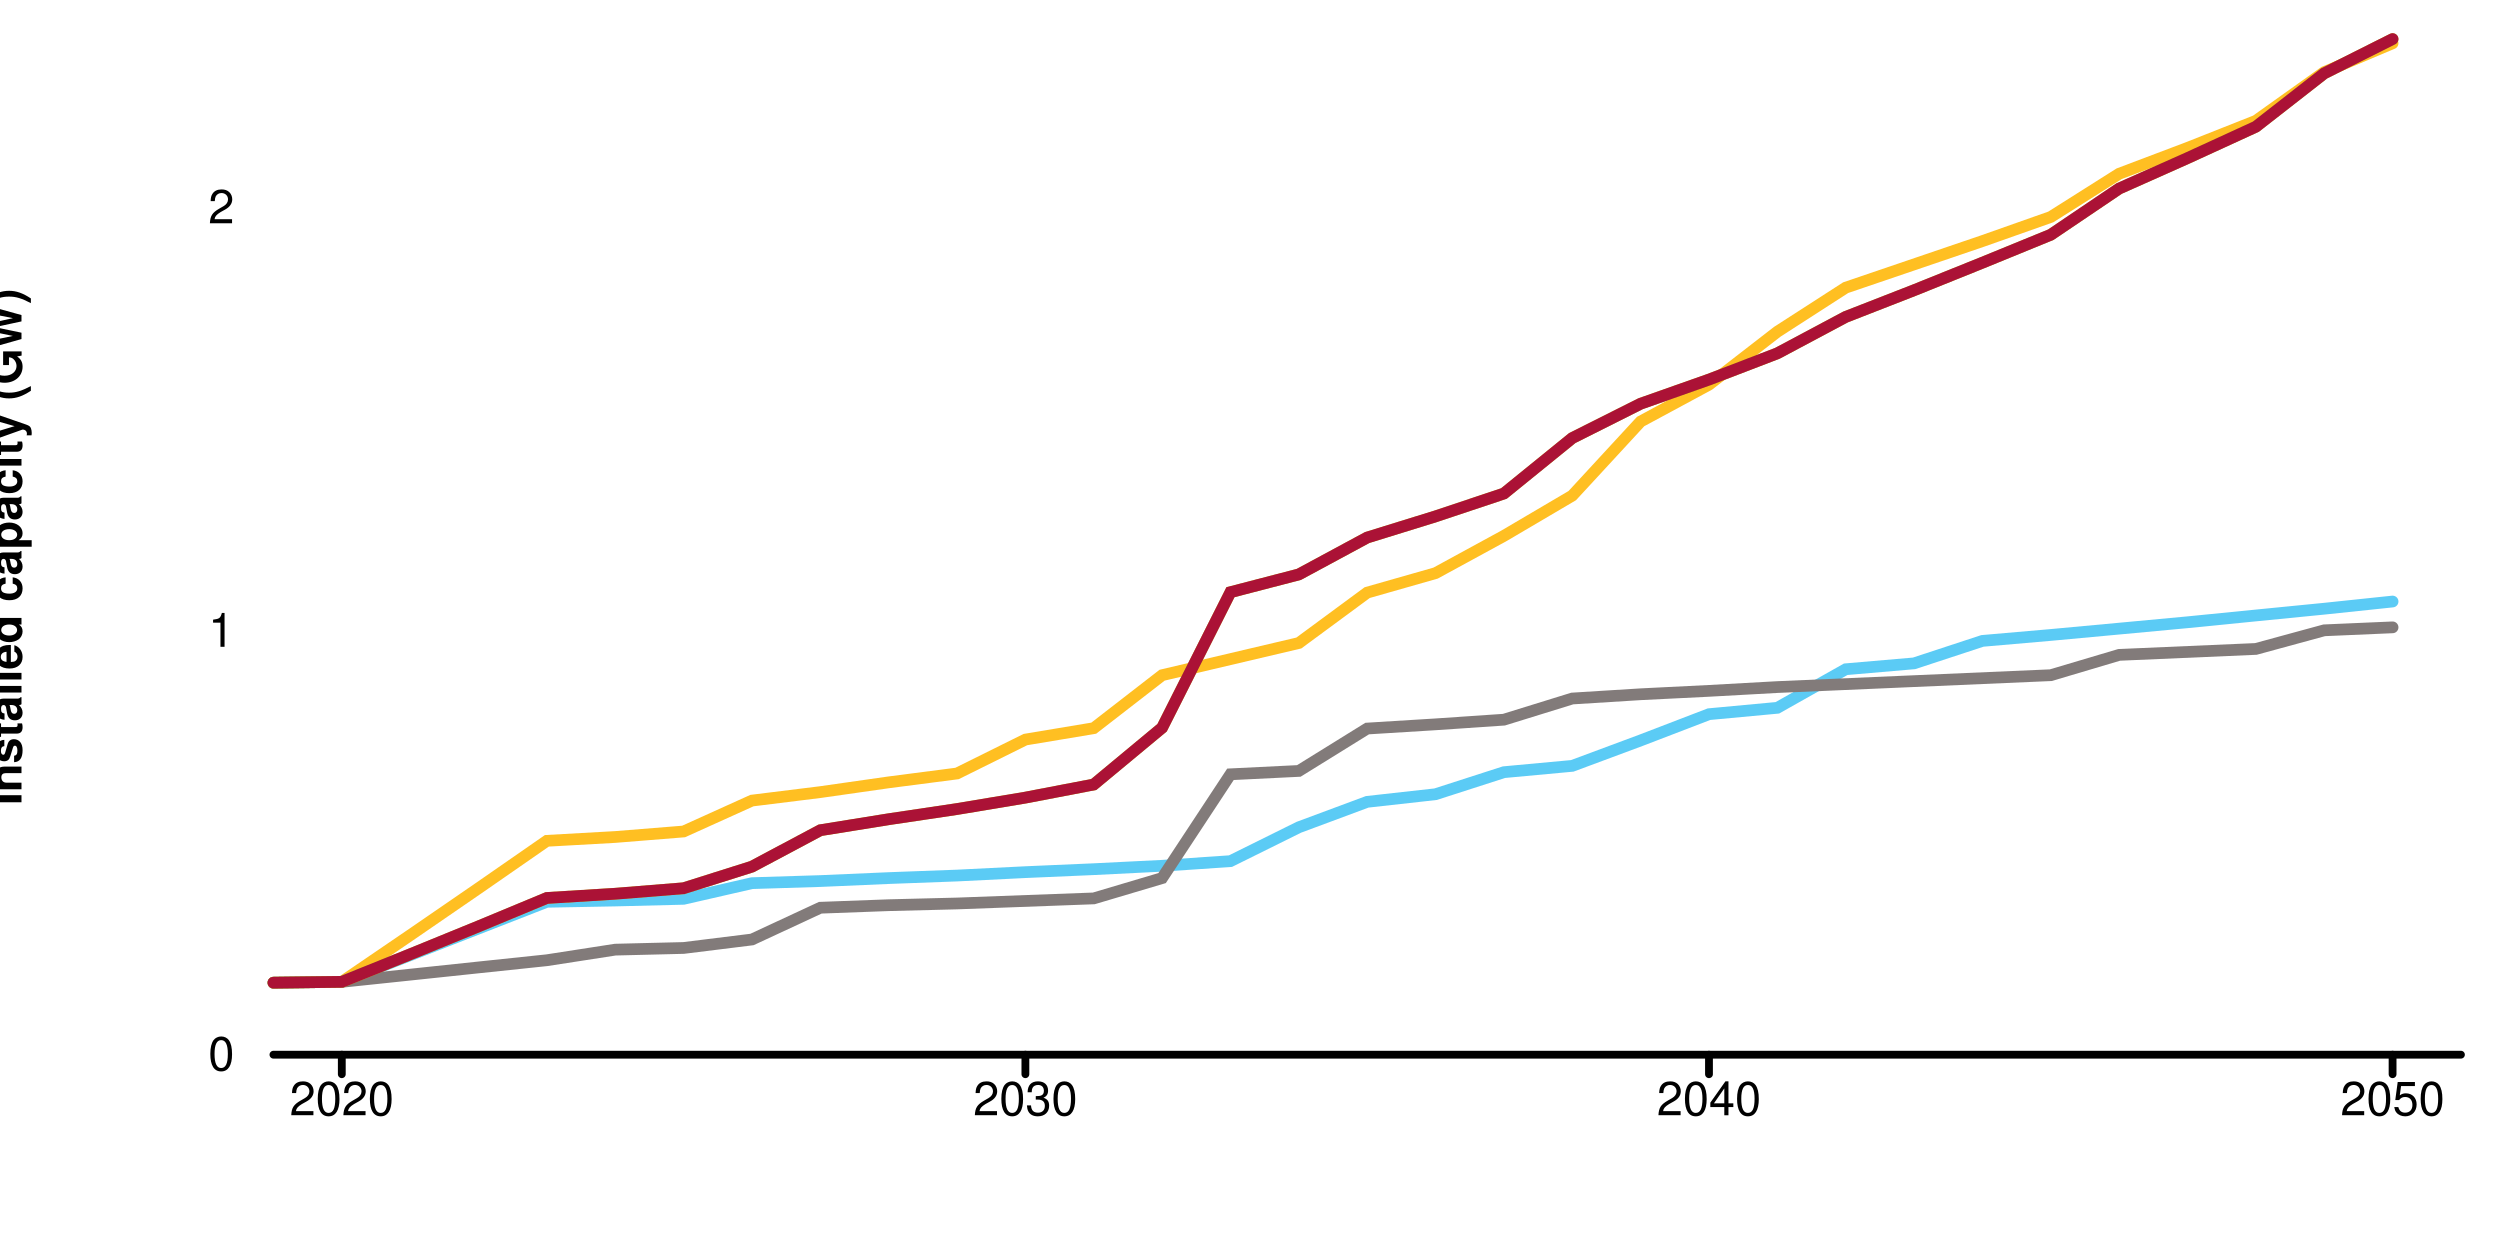
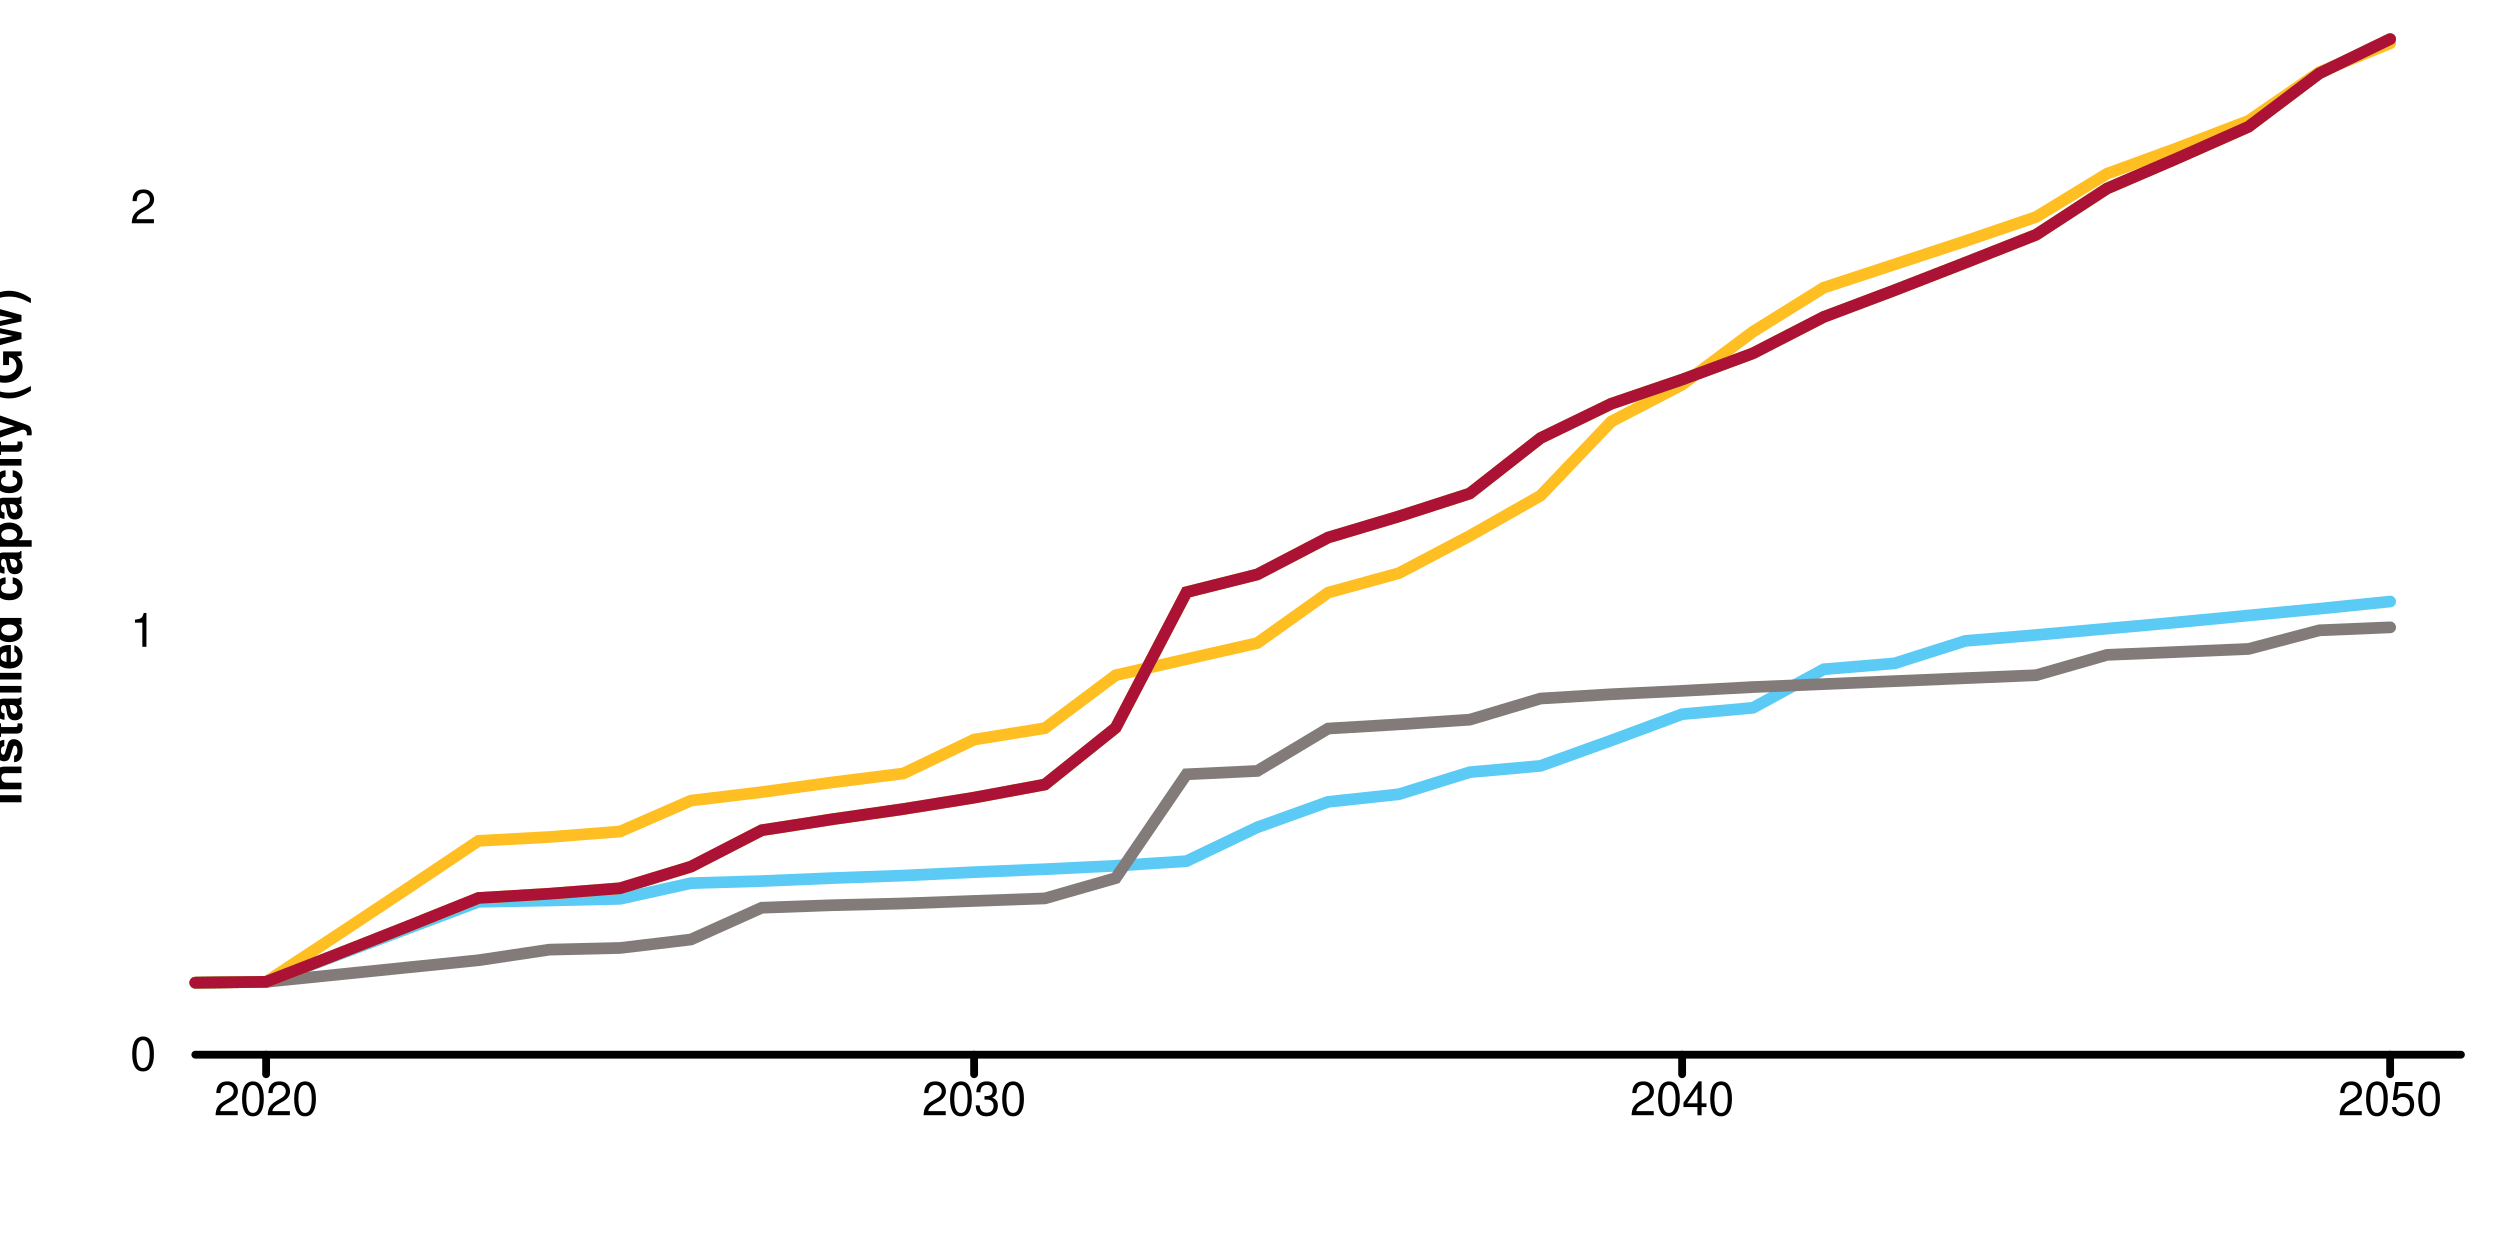
<svg xmlns="http://www.w3.org/2000/svg" width="640" height="320" viewBox="0 0 640 320" style="overflow:display" preserveAspectRatio="xMinYMin meet" overflow="visible">
  <defs>
    <style>
	.data-series path.line { fill-opacity: 0; }
	.data-series path.line.dotted { stroke-dasharray: 12 20 }
	.data-series circle { display: none; }
	.data-series:hover path.line, .data-series.on path.line { stroke-width: 5; }
	.data-series:hover circle, .data-series.on circle { display: inline; }
	.data-series circle:hover, .data-series circle.on { r: 6px!important; fill: black; }
	.grid { font-family: "Helvetica Neue",Helvetica,Arial,"Lucida Grande",sans-serif; }
	.grid line { stroke: rgb(0,0,0); stroke-width: 2; stroke-linecap: round; }
	.grid.grid-x text { text-anchor: middle; dominant-baseline: hanging; transform: translateY(10px); }
	.grid.grid-y text { text-anchor: end; dominant-baseline: middle; transform: translateX(-10px); }
	</style>
  </defs>
  <g class="grid grid-y">
-     <line x1="70" y1="270" x2="630" y2="270" data-left="70" />
-     <text x="70" y="270" text-anchor="end">0</text>
-     <text x="70" y="161.576" text-anchor="end">1</text>
-     <text x="70" y="53.153" text-anchor="end">2</text>
+     <line x1="50" y1="270" x2="630" y2="270" data-left="50" />
+     <text x="50" y="270" text-anchor="end">0</text>
+     <text x="50" y="161.576" text-anchor="end">1</text>
+     <text x="50" y="53.153" text-anchor="end">2</text>
    <text style="text-anchor:middle;dominant-baseline:hanging;font-weight:bold;transform: translateY(140px) rotate(-90deg);">Installed capacity (GW)</text>
  </g>
  <g class="grid grid-x">
-     <line class="tick" x1="87.5" y1="270" x2="87.5" y2="275" />
-     <text x="87.5" y="270" text-anchor="middle">2020</text>
-     <line class="tick" x1="262.5" y1="270" x2="262.5" y2="275" />
-     <text x="262.5" y="270" text-anchor="middle">2030</text>
-     <line class="tick" x1="437.5" y1="270" x2="437.5" y2="275" />
-     <text x="437.5" y="270" text-anchor="middle">2040</text>
-     <line class="tick" x1="612.5" y1="270" x2="612.5" y2="275" />
-     <text x="612.5" y="270" text-anchor="middle">2050</text>
+     <line class="tick" x1="68.125" y1="270" x2="68.125" y2="275" />
+     <text x="68.125" y="270" text-anchor="middle">2020</text>
+     <line class="tick" x1="249.375" y1="270" x2="249.375" y2="275" />
+     <text x="249.375" y="270" text-anchor="middle">2030</text>
+     <line class="tick" x1="430.625" y1="270" x2="430.625" y2="275" />
+     <text x="430.625" y="270" text-anchor="middle">2040</text>
+     <line class="tick" x1="611.875" y1="270" x2="611.875" y2="275" />
+     <text x="611.875" y="270" text-anchor="middle">2050</text>
    <text style="text-anchor:middle;dominant-baseline:hanging;font-weight:bold;transform: translateY(140px) rotate(-90deg);" />
  </g>
  <g data-scenario="consumer-transformation" class="data-series">
-     <path d="M 70.00,251.57L 87.50,251.35L 105.00,239.42L 122.50,227.39L 140.00,215.25L 157.50,214.27L 175.00,212.86L 192.50,204.95L 210.00,202.78L 227.50,200.28L 245.00,198.01L 262.50,189.33L 280.00,186.41L 297.50,172.85L 315.00,168.73L 332.50,164.61L 350.00,151.71L 367.50,146.72L 385.00,137.18L 402.50,126.88L 420.00,107.91L 437.50,98.47L 455.00,84.92L 472.50,73.64L 490.00,67.68L 507.50,61.72L 525.00,55.54L 542.50,44.48L 560.00,37.86L 577.50,30.93L 595.00,18.46L 612.50,11.08" id="Consumer transformation" class="line" stroke="#FFBF22" stroke-width="3" stroke-linecap="round" />
-     <circle cx="70.00" cy="251.57" data-y="0.170" data-x="2019" r="4" fill="#FFBF22" />
-     <circle cx="87.50" cy="251.35" data-y="0.172" data-x="2020" r="4" fill="#FFBF22" />
-     <circle cx="105.00" cy="239.42" data-y="0.282" data-x="2021" r="4" fill="#FFBF22" />
-     <circle cx="122.50" cy="227.39" data-y="0.393" data-x="2022" r="4" fill="#FFBF22" />
-     <circle cx="140.00" cy="215.25" data-y="0.505" data-x="2023" r="4" fill="#FFBF22" />
-     <circle cx="157.50" cy="214.27" data-y="0.514" data-x="2024" r="4" fill="#FFBF22" />
-     <circle cx="175.00" cy="212.86" data-y="0.527" data-x="2025" r="4" fill="#FFBF22" />
-     <circle cx="192.50" cy="204.95" data-y="0.600" data-x="2026" r="4" fill="#FFBF22" />
-     <circle cx="210.00" cy="202.78" data-y="0.620" data-x="2027" r="4" fill="#FFBF22" />
-     <circle cx="227.50" cy="200.28" data-y="0.643" data-x="2028" r="4" fill="#FFBF22" />
-     <circle cx="245.00" cy="198.01" data-y="0.664" data-x="2029" r="4" fill="#FFBF22" />
-     <circle cx="262.50" cy="189.33" data-y="0.744" data-x="2030" r="4" fill="#FFBF22" />
-     <circle cx="280.00" cy="186.41" data-y="0.771" data-x="2031" r="4" fill="#FFBF22" />
-     <circle cx="297.50" cy="172.85" data-y="0.896" data-x="2032" r="4" fill="#FFBF22" />
-     <circle cx="315.00" cy="168.73" data-y="0.934" data-x="2033" r="4" fill="#FFBF22" />
-     <circle cx="332.50" cy="164.61" data-y="0.972" data-x="2034" r="4" fill="#FFBF22" />
-     <circle cx="350.00" cy="151.71" data-y="1.091" data-x="2035" r="4" fill="#FFBF22" />
-     <circle cx="367.50" cy="146.72" data-y="1.137" data-x="2036" r="4" fill="#FFBF22" />
-     <circle cx="385.00" cy="137.18" data-y="1.225" data-x="2037" r="4" fill="#FFBF22" />
-     <circle cx="402.50" cy="126.88" data-y="1.320" data-x="2038" r="4" fill="#FFBF22" />
-     <circle cx="420.00" cy="107.91" data-y="1.495" data-x="2039" r="4" fill="#FFBF22" />
-     <circle cx="437.50" cy="98.47" data-y="1.582" data-x="2040" r="4" fill="#FFBF22" />
-     <circle cx="455.00" cy="84.92" data-y="1.707" data-x="2041" r="4" fill="#FFBF22" />
-     <circle cx="472.50" cy="73.64" data-y="1.811" data-x="2042" r="4" fill="#FFBF22" />
-     <circle cx="490.00" cy="67.68" data-y="1.866" data-x="2043" r="4" fill="#FFBF22" />
-     <circle cx="507.50" cy="61.72" data-y="1.921" data-x="2044" r="4" fill="#FFBF22" />
-     <circle cx="525.00" cy="55.54" data-y="1.978" data-x="2045" r="4" fill="#FFBF22" />
-     <circle cx="542.50" cy="44.48" data-y="2.080" data-x="2046" r="4" fill="#FFBF22" />
-     <circle cx="560.00" cy="37.86" data-y="2.141" data-x="2047" r="4" fill="#FFBF22" />
-     <circle cx="577.50" cy="30.93" data-y="2.205" data-x="2048" r="4" fill="#FFBF22" />
-     <circle cx="595.00" cy="18.46" data-y="2.320" data-x="2049" r="4" fill="#FFBF22" />
-     <circle cx="612.50" cy="11.08" data-y="2.388" data-x="2050" r="4" fill="#FFBF22" />
+     <path d="M 50.00,251.57L 68.12,251.35L 86.25,239.42L 104.38,227.39L 122.50,215.25L 140.62,214.27L 158.75,212.86L 176.88,204.95L 195.00,202.78L 213.12,200.28L 231.25,198.01L 249.38,189.33L 267.50,186.41L 285.62,172.85L 303.75,168.73L 321.88,164.61L 340.00,151.71L 358.12,146.72L 376.25,137.18L 394.38,126.88L 412.50,107.91L 430.62,98.47L 448.75,84.92L 466.88,73.64L 485.00,67.68L 503.12,61.72L 521.25,55.54L 539.38,44.48L 557.50,37.86L 575.62,30.93L 593.75,18.46L 611.88,11.08" id="Consumer transformation" class="line" stroke="#FFBF22" stroke-width="3" stroke-linecap="round" />
+     <circle cx="50.00" cy="251.57" data-y="0.170" data-x="2019" r="4" fill="#FFBF22" />
+     <circle cx="68.12" cy="251.35" data-y="0.172" data-x="2020" r="4" fill="#FFBF22" />
+     <circle cx="86.25" cy="239.42" data-y="0.282" data-x="2021" r="4" fill="#FFBF22" />
+     <circle cx="104.38" cy="227.39" data-y="0.393" data-x="2022" r="4" fill="#FFBF22" />
+     <circle cx="122.50" cy="215.25" data-y="0.505" data-x="2023" r="4" fill="#FFBF22" />
+     <circle cx="140.62" cy="214.27" data-y="0.514" data-x="2024" r="4" fill="#FFBF22" />
+     <circle cx="158.75" cy="212.86" data-y="0.527" data-x="2025" r="4" fill="#FFBF22" />
+     <circle cx="176.88" cy="204.95" data-y="0.600" data-x="2026" r="4" fill="#FFBF22" />
+     <circle cx="195.00" cy="202.78" data-y="0.620" data-x="2027" r="4" fill="#FFBF22" />
+     <circle cx="213.12" cy="200.28" data-y="0.643" data-x="2028" r="4" fill="#FFBF22" />
+     <circle cx="231.25" cy="198.01" data-y="0.664" data-x="2029" r="4" fill="#FFBF22" />
+     <circle cx="249.38" cy="189.33" data-y="0.744" data-x="2030" r="4" fill="#FFBF22" />
+     <circle cx="267.50" cy="186.41" data-y="0.771" data-x="2031" r="4" fill="#FFBF22" />
+     <circle cx="285.62" cy="172.85" data-y="0.896" data-x="2032" r="4" fill="#FFBF22" />
+     <circle cx="303.75" cy="168.73" data-y="0.934" data-x="2033" r="4" fill="#FFBF22" />
+     <circle cx="321.88" cy="164.61" data-y="0.972" data-x="2034" r="4" fill="#FFBF22" />
+     <circle cx="340.00" cy="151.71" data-y="1.091" data-x="2035" r="4" fill="#FFBF22" />
+     <circle cx="358.12" cy="146.72" data-y="1.137" data-x="2036" r="4" fill="#FFBF22" />
+     <circle cx="376.25" cy="137.18" data-y="1.225" data-x="2037" r="4" fill="#FFBF22" />
+     <circle cx="394.38" cy="126.88" data-y="1.320" data-x="2038" r="4" fill="#FFBF22" />
+     <circle cx="412.50" cy="107.91" data-y="1.495" data-x="2039" r="4" fill="#FFBF22" />
+     <circle cx="430.62" cy="98.47" data-y="1.582" data-x="2040" r="4" fill="#FFBF22" />
+     <circle cx="448.75" cy="84.92" data-y="1.707" data-x="2041" r="4" fill="#FFBF22" />
+     <circle cx="466.88" cy="73.64" data-y="1.811" data-x="2042" r="4" fill="#FFBF22" />
+     <circle cx="485.00" cy="67.68" data-y="1.866" data-x="2043" r="4" fill="#FFBF22" />
+     <circle cx="503.12" cy="61.72" data-y="1.921" data-x="2044" r="4" fill="#FFBF22" />
+     <circle cx="521.25" cy="55.54" data-y="1.978" data-x="2045" r="4" fill="#FFBF22" />
+     <circle cx="539.38" cy="44.48" data-y="2.080" data-x="2046" r="4" fill="#FFBF22" />
+     <circle cx="557.50" cy="37.86" data-y="2.141" data-x="2047" r="4" fill="#FFBF22" />
+     <circle cx="575.62" cy="30.93" data-y="2.205" data-x="2048" r="4" fill="#FFBF22" />
+     <circle cx="593.75" cy="18.46" data-y="2.320" data-x="2049" r="4" fill="#FFBF22" />
+     <circle cx="611.88" cy="11.08" data-y="2.388" data-x="2050" r="4" fill="#FFBF22" />
  </g>
  <g data-scenario="system-transformation" class="data-series">
-     <path d="M 70.00,251.57L 87.50,251.35L 105.00,244.52L 122.50,237.69L 140.00,230.86L 157.50,230.53L 175.00,230.10L 192.50,226.09L 210.00,225.55L 227.50,224.79L 245.00,224.14L 262.50,223.27L 280.00,222.51L 297.50,221.64L 315.00,220.45L 332.50,211.78L 350.00,205.27L 367.50,203.32L 385.00,197.68L 402.50,196.06L 420.00,189.55L 437.50,182.83L 455.00,181.20L 472.50,171.33L 490.00,169.82L 507.50,164.07L 525.00,162.55L 542.50,160.93L 560.00,159.30L 577.50,157.56L 595.00,155.83L 612.50,153.99" id="System transformation" class="line" stroke="#5BCBF5" stroke-width="3" stroke-linecap="round" />
-     <circle cx="70.00" cy="251.57" data-y="0.170" data-x="2019" r="4" fill="#5BCBF5" />
-     <circle cx="87.50" cy="251.35" data-y="0.172" data-x="2020" r="4" fill="#5BCBF5" />
-     <circle cx="105.00" cy="244.52" data-y="0.235" data-x="2021" r="4" fill="#5BCBF5" />
-     <circle cx="122.50" cy="237.69" data-y="0.298" data-x="2022" r="4" fill="#5BCBF5" />
-     <circle cx="140.00" cy="230.86" data-y="0.361" data-x="2023" r="4" fill="#5BCBF5" />
-     <circle cx="157.50" cy="230.53" data-y="0.364" data-x="2024" r="4" fill="#5BCBF5" />
-     <circle cx="175.00" cy="230.10" data-y="0.368" data-x="2025" r="4" fill="#5BCBF5" />
-     <circle cx="192.50" cy="226.09" data-y="0.405" data-x="2026" r="4" fill="#5BCBF5" />
-     <circle cx="210.00" cy="225.55" data-y="0.410" data-x="2027" r="4" fill="#5BCBF5" />
-     <circle cx="227.50" cy="224.79" data-y="0.417" data-x="2028" r="4" fill="#5BCBF5" />
-     <circle cx="245.00" cy="224.14" data-y="0.423" data-x="2029" r="4" fill="#5BCBF5" />
-     <circle cx="262.50" cy="223.27" data-y="0.431" data-x="2030" r="4" fill="#5BCBF5" />
-     <circle cx="280.00" cy="222.51" data-y="0.438" data-x="2031" r="4" fill="#5BCBF5" />
-     <circle cx="297.50" cy="221.64" data-y="0.446" data-x="2032" r="4" fill="#5BCBF5" />
-     <circle cx="315.00" cy="220.45" data-y="0.457" data-x="2033" r="4" fill="#5BCBF5" />
-     <circle cx="332.50" cy="211.78" data-y="0.537" data-x="2034" r="4" fill="#5BCBF5" />
-     <circle cx="350.00" cy="205.27" data-y="0.597" data-x="2035" r="4" fill="#5BCBF5" />
-     <circle cx="367.50" cy="203.32" data-y="0.615" data-x="2036" r="4" fill="#5BCBF5" />
-     <circle cx="385.00" cy="197.68" data-y="0.667" data-x="2037" r="4" fill="#5BCBF5" />
-     <circle cx="402.50" cy="196.06" data-y="0.682" data-x="2038" r="4" fill="#5BCBF5" />
-     <circle cx="420.00" cy="189.55" data-y="0.742" data-x="2039" r="4" fill="#5BCBF5" />
-     <circle cx="437.50" cy="182.83" data-y="0.804" data-x="2040" r="4" fill="#5BCBF5" />
-     <circle cx="455.00" cy="181.20" data-y="0.819" data-x="2041" r="4" fill="#5BCBF5" />
-     <circle cx="472.50" cy="171.33" data-y="0.910" data-x="2042" r="4" fill="#5BCBF5" />
-     <circle cx="490.00" cy="169.82" data-y="0.924" data-x="2043" r="4" fill="#5BCBF5" />
-     <circle cx="507.50" cy="164.07" data-y="0.977" data-x="2044" r="4" fill="#5BCBF5" />
-     <circle cx="525.00" cy="162.55" data-y="0.991" data-x="2045" r="4" fill="#5BCBF5" />
-     <circle cx="542.50" cy="160.93" data-y="1.006" data-x="2046" r="4" fill="#5BCBF5" />
-     <circle cx="560.00" cy="159.30" data-y="1.021" data-x="2047" r="4" fill="#5BCBF5" />
-     <circle cx="577.50" cy="157.56" data-y="1.037" data-x="2048" r="4" fill="#5BCBF5" />
-     <circle cx="595.00" cy="155.83" data-y="1.053" data-x="2049" r="4" fill="#5BCBF5" />
-     <circle cx="612.50" cy="153.99" data-y="1.070" data-x="2050" r="4" fill="#5BCBF5" />
+     <path d="M 50.00,251.57L 68.12,251.35L 86.25,244.52L 104.38,237.69L 122.50,230.86L 140.62,230.53L 158.75,230.10L 176.88,226.09L 195.00,225.55L 213.12,224.79L 231.25,224.14L 249.38,223.27L 267.50,222.51L 285.62,221.64L 303.75,220.45L 321.88,211.78L 340.00,205.27L 358.12,203.32L 376.25,197.68L 394.38,196.06L 412.50,189.55L 430.62,182.83L 448.75,181.20L 466.88,171.33L 485.00,169.82L 503.12,164.07L 521.25,162.55L 539.38,160.93L 557.50,159.30L 575.62,157.56L 593.75,155.83L 611.88,153.99" id="System transformation" class="line" stroke="#5BCBF5" stroke-width="3" stroke-linecap="round" />
+     <circle cx="50.00" cy="251.57" data-y="0.170" data-x="2019" r="4" fill="#5BCBF5" />
+     <circle cx="68.12" cy="251.35" data-y="0.172" data-x="2020" r="4" fill="#5BCBF5" />
+     <circle cx="86.25" cy="244.52" data-y="0.235" data-x="2021" r="4" fill="#5BCBF5" />
+     <circle cx="104.38" cy="237.69" data-y="0.298" data-x="2022" r="4" fill="#5BCBF5" />
+     <circle cx="122.50" cy="230.86" data-y="0.361" data-x="2023" r="4" fill="#5BCBF5" />
+     <circle cx="140.62" cy="230.53" data-y="0.364" data-x="2024" r="4" fill="#5BCBF5" />
+     <circle cx="158.75" cy="230.10" data-y="0.368" data-x="2025" r="4" fill="#5BCBF5" />
+     <circle cx="176.88" cy="226.09" data-y="0.405" data-x="2026" r="4" fill="#5BCBF5" />
+     <circle cx="195.00" cy="225.55" data-y="0.410" data-x="2027" r="4" fill="#5BCBF5" />
+     <circle cx="213.12" cy="224.79" data-y="0.417" data-x="2028" r="4" fill="#5BCBF5" />
+     <circle cx="231.25" cy="224.14" data-y="0.423" data-x="2029" r="4" fill="#5BCBF5" />
+     <circle cx="249.38" cy="223.27" data-y="0.431" data-x="2030" r="4" fill="#5BCBF5" />
+     <circle cx="267.50" cy="222.51" data-y="0.438" data-x="2031" r="4" fill="#5BCBF5" />
+     <circle cx="285.62" cy="221.64" data-y="0.446" data-x="2032" r="4" fill="#5BCBF5" />
+     <circle cx="303.75" cy="220.45" data-y="0.457" data-x="2033" r="4" fill="#5BCBF5" />
+     <circle cx="321.88" cy="211.78" data-y="0.537" data-x="2034" r="4" fill="#5BCBF5" />
+     <circle cx="340.00" cy="205.27" data-y="0.597" data-x="2035" r="4" fill="#5BCBF5" />
+     <circle cx="358.12" cy="203.32" data-y="0.615" data-x="2036" r="4" fill="#5BCBF5" />
+     <circle cx="376.25" cy="197.68" data-y="0.667" data-x="2037" r="4" fill="#5BCBF5" />
+     <circle cx="394.38" cy="196.06" data-y="0.682" data-x="2038" r="4" fill="#5BCBF5" />
+     <circle cx="412.50" cy="189.55" data-y="0.742" data-x="2039" r="4" fill="#5BCBF5" />
+     <circle cx="430.62" cy="182.83" data-y="0.804" data-x="2040" r="4" fill="#5BCBF5" />
+     <circle cx="448.75" cy="181.20" data-y="0.819" data-x="2041" r="4" fill="#5BCBF5" />
+     <circle cx="466.88" cy="171.33" data-y="0.910" data-x="2042" r="4" fill="#5BCBF5" />
+     <circle cx="485.00" cy="169.82" data-y="0.924" data-x="2043" r="4" fill="#5BCBF5" />
+     <circle cx="503.12" cy="164.07" data-y="0.977" data-x="2044" r="4" fill="#5BCBF5" />
+     <circle cx="521.25" cy="162.55" data-y="0.991" data-x="2045" r="4" fill="#5BCBF5" />
+     <circle cx="539.38" cy="160.93" data-y="1.006" data-x="2046" r="4" fill="#5BCBF5" />
+     <circle cx="557.50" cy="159.30" data-y="1.021" data-x="2047" r="4" fill="#5BCBF5" />
+     <circle cx="575.62" cy="157.56" data-y="1.037" data-x="2048" r="4" fill="#5BCBF5" />
+     <circle cx="593.75" cy="155.83" data-y="1.053" data-x="2049" r="4" fill="#5BCBF5" />
+     <circle cx="611.88" cy="153.99" data-y="1.070" data-x="2050" r="4" fill="#5BCBF5" />
  </g>
  <g data-scenario="steady-progression" class="data-series">
-     <path d="M 70.00,251.57L 87.50,251.35L 105.00,249.51L 122.50,247.66L 140.00,245.82L 157.50,243.11L 175.00,242.68L 192.50,240.51L 210.00,232.38L 227.50,231.73L 245.00,231.29L 262.50,230.64L 280.00,229.99L 297.50,224.79L 315.00,198.22L 332.50,197.36L 350.00,186.51L 367.50,185.43L 385.00,184.24L 402.50,178.82L 420.00,177.73L 437.50,176.86L 455.00,175.89L 472.50,175.13L 490.00,174.37L 507.50,173.61L 525.00,172.85L 542.50,167.65L 560.00,166.89L 577.50,166.13L 595.00,161.36L 612.50,160.60" id="Steady progression" class="line" stroke="#827B7A" stroke-width="3" stroke-linecap="round" />
-     <circle cx="70.00" cy="251.57" data-y="0.170" data-x="2019" r="4" fill="#827B7A" />
-     <circle cx="87.50" cy="251.35" data-y="0.172" data-x="2020" r="4" fill="#827B7A" />
-     <circle cx="105.00" cy="249.51" data-y="0.189" data-x="2021" r="4" fill="#827B7A" />
-     <circle cx="122.50" cy="247.66" data-y="0.206" data-x="2022" r="4" fill="#827B7A" />
-     <circle cx="140.00" cy="245.82" data-y="0.223" data-x="2023" r="4" fill="#827B7A" />
-     <circle cx="157.50" cy="243.11" data-y="0.248" data-x="2024" r="4" fill="#827B7A" />
-     <circle cx="175.00" cy="242.68" data-y="0.252" data-x="2025" r="4" fill="#827B7A" />
-     <circle cx="192.50" cy="240.51" data-y="0.272" data-x="2026" r="4" fill="#827B7A" />
-     <circle cx="210.00" cy="232.38" data-y="0.347" data-x="2027" r="4" fill="#827B7A" />
-     <circle cx="227.50" cy="231.73" data-y="0.353" data-x="2028" r="4" fill="#827B7A" />
-     <circle cx="245.00" cy="231.29" data-y="0.357" data-x="2029" r="4" fill="#827B7A" />
-     <circle cx="262.50" cy="230.64" data-y="0.363" data-x="2030" r="4" fill="#827B7A" />
-     <circle cx="280.00" cy="229.99" data-y="0.369" data-x="2031" r="4" fill="#827B7A" />
-     <circle cx="297.50" cy="224.79" data-y="0.417" data-x="2032" r="4" fill="#827B7A" />
-     <circle cx="315.00" cy="198.22" data-y="0.662" data-x="2033" r="4" fill="#827B7A" />
-     <circle cx="332.50" cy="197.36" data-y="0.670" data-x="2034" r="4" fill="#827B7A" />
-     <circle cx="350.00" cy="186.51" data-y="0.770" data-x="2035" r="4" fill="#827B7A" />
-     <circle cx="367.50" cy="185.43" data-y="0.780" data-x="2036" r="4" fill="#827B7A" />
-     <circle cx="385.00" cy="184.24" data-y="0.791" data-x="2037" r="4" fill="#827B7A" />
-     <circle cx="402.50" cy="178.82" data-y="0.841" data-x="2038" r="4" fill="#827B7A" />
-     <circle cx="420.00" cy="177.73" data-y="0.851" data-x="2039" r="4" fill="#827B7A" />
-     <circle cx="437.50" cy="176.86" data-y="0.859" data-x="2040" r="4" fill="#827B7A" />
-     <circle cx="455.00" cy="175.89" data-y="0.868" data-x="2041" r="4" fill="#827B7A" />
-     <circle cx="472.50" cy="175.13" data-y="0.875" data-x="2042" r="4" fill="#827B7A" />
-     <circle cx="490.00" cy="174.37" data-y="0.882" data-x="2043" r="4" fill="#827B7A" />
-     <circle cx="507.50" cy="173.61" data-y="0.889" data-x="2044" r="4" fill="#827B7A" />
-     <circle cx="525.00" cy="172.85" data-y="0.896" data-x="2045" r="4" fill="#827B7A" />
-     <circle cx="542.50" cy="167.65" data-y="0.944" data-x="2046" r="4" fill="#827B7A" />
-     <circle cx="560.00" cy="166.89" data-y="0.951" data-x="2047" r="4" fill="#827B7A" />
-     <circle cx="577.50" cy="166.13" data-y="0.958" data-x="2048" r="4" fill="#827B7A" />
-     <circle cx="595.00" cy="161.36" data-y="1.002" data-x="2049" r="4" fill="#827B7A" />
-     <circle cx="612.50" cy="160.60" data-y="1.009" data-x="2050" r="4" fill="#827B7A" />
+     <path d="M 50.00,251.57L 68.12,251.35L 86.25,249.51L 104.38,247.66L 122.50,245.82L 140.62,243.11L 158.75,242.68L 176.88,240.51L 195.00,232.38L 213.12,231.73L 231.25,231.29L 249.38,230.64L 267.50,229.99L 285.62,224.79L 303.75,198.22L 321.88,197.36L 340.00,186.51L 358.12,185.43L 376.25,184.24L 394.38,178.82L 412.50,177.73L 430.62,176.86L 448.75,175.89L 466.88,175.13L 485.00,174.37L 503.12,173.61L 521.25,172.85L 539.38,167.65L 557.50,166.89L 575.62,166.13L 593.75,161.36L 611.88,160.60" id="Steady progression" class="line" stroke="#827B7A" stroke-width="3" stroke-linecap="round" />
+     <circle cx="50.00" cy="251.57" data-y="0.170" data-x="2019" r="4" fill="#827B7A" />
+     <circle cx="68.12" cy="251.35" data-y="0.172" data-x="2020" r="4" fill="#827B7A" />
+     <circle cx="86.25" cy="249.51" data-y="0.189" data-x="2021" r="4" fill="#827B7A" />
+     <circle cx="104.38" cy="247.66" data-y="0.206" data-x="2022" r="4" fill="#827B7A" />
+     <circle cx="122.50" cy="245.82" data-y="0.223" data-x="2023" r="4" fill="#827B7A" />
+     <circle cx="140.62" cy="243.11" data-y="0.248" data-x="2024" r="4" fill="#827B7A" />
+     <circle cx="158.75" cy="242.68" data-y="0.252" data-x="2025" r="4" fill="#827B7A" />
+     <circle cx="176.88" cy="240.51" data-y="0.272" data-x="2026" r="4" fill="#827B7A" />
+     <circle cx="195.00" cy="232.38" data-y="0.347" data-x="2027" r="4" fill="#827B7A" />
+     <circle cx="213.12" cy="231.73" data-y="0.353" data-x="2028" r="4" fill="#827B7A" />
+     <circle cx="231.25" cy="231.29" data-y="0.357" data-x="2029" r="4" fill="#827B7A" />
+     <circle cx="249.38" cy="230.64" data-y="0.363" data-x="2030" r="4" fill="#827B7A" />
+     <circle cx="267.50" cy="229.99" data-y="0.369" data-x="2031" r="4" fill="#827B7A" />
+     <circle cx="285.62" cy="224.79" data-y="0.417" data-x="2032" r="4" fill="#827B7A" />
+     <circle cx="303.75" cy="198.22" data-y="0.662" data-x="2033" r="4" fill="#827B7A" />
+     <circle cx="321.88" cy="197.36" data-y="0.670" data-x="2034" r="4" fill="#827B7A" />
+     <circle cx="340.00" cy="186.51" data-y="0.770" data-x="2035" r="4" fill="#827B7A" />
+     <circle cx="358.12" cy="185.43" data-y="0.780" data-x="2036" r="4" fill="#827B7A" />
+     <circle cx="376.25" cy="184.24" data-y="0.791" data-x="2037" r="4" fill="#827B7A" />
+     <circle cx="394.38" cy="178.82" data-y="0.841" data-x="2038" r="4" fill="#827B7A" />
+     <circle cx="412.50" cy="177.73" data-y="0.851" data-x="2039" r="4" fill="#827B7A" />
+     <circle cx="430.62" cy="176.86" data-y="0.859" data-x="2040" r="4" fill="#827B7A" />
+     <circle cx="448.75" cy="175.89" data-y="0.868" data-x="2041" r="4" fill="#827B7A" />
+     <circle cx="466.88" cy="175.13" data-y="0.875" data-x="2042" r="4" fill="#827B7A" />
+     <circle cx="485.00" cy="174.37" data-y="0.882" data-x="2043" r="4" fill="#827B7A" />
+     <circle cx="503.12" cy="173.61" data-y="0.889" data-x="2044" r="4" fill="#827B7A" />
+     <circle cx="521.25" cy="172.85" data-y="0.896" data-x="2045" r="4" fill="#827B7A" />
+     <circle cx="539.38" cy="167.65" data-y="0.944" data-x="2046" r="4" fill="#827B7A" />
+     <circle cx="557.50" cy="166.89" data-y="0.951" data-x="2047" r="4" fill="#827B7A" />
+     <circle cx="575.62" cy="166.13" data-y="0.958" data-x="2048" r="4" fill="#827B7A" />
+     <circle cx="593.75" cy="161.36" data-y="1.002" data-x="2049" r="4" fill="#827B7A" />
+     <circle cx="611.88" cy="160.60" data-y="1.009" data-x="2050" r="4" fill="#827B7A" />
  </g>
  <g data-scenario="leading-the-way" class="data-series">
-     <path d="M 70.00,251.57L 87.50,251.35L 105.00,244.30L 122.50,237.15L 140.00,229.88L 157.50,228.80L 175.00,227.39L 192.50,221.86L 210.00,212.54L 227.50,209.72L 245.00,207.11L 262.50,204.19L 280.00,200.83L 297.50,186.30L 315.00,151.60L 332.50,147.05L 350.00,137.61L 367.50,132.19L 385.00,126.34L 402.50,112.14L 420.00,103.35L 437.50,97.17L 455.00,90.45L 472.50,81.13L 490.00,74.30L 507.50,67.25L 525.00,60.09L 542.50,48.27L 560.00,40.47L 577.50,32.44L 595.00,18.78L 612.50,10.00" id="Leading the way" class="line" stroke="#C2CD23" stroke-width="3" stroke-linecap="round" />
-     <circle cx="70.00" cy="251.57" data-y="0.170" data-x="2019" r="4" fill="#C2CD23" />
-     <circle cx="87.50" cy="251.35" data-y="0.172" data-x="2020" r="4" fill="#C2CD23" />
-     <circle cx="105.00" cy="244.30" data-y="0.237" data-x="2021" r="4" fill="#C2CD23" />
-     <circle cx="122.50" cy="237.15" data-y="0.303" data-x="2022" r="4" fill="#C2CD23" />
-     <circle cx="140.00" cy="229.88" data-y="0.370" data-x="2023" r="4" fill="#C2CD23" />
-     <circle cx="157.50" cy="228.80" data-y="0.380" data-x="2024" r="4" fill="#C2CD23" />
-     <circle cx="175.00" cy="227.39" data-y="0.393" data-x="2025" r="4" fill="#C2CD23" />
-     <circle cx="192.50" cy="221.86" data-y="0.444" data-x="2026" r="4" fill="#C2CD23" />
-     <circle cx="210.00" cy="212.54" data-y="0.530" data-x="2027" r="4" fill="#C2CD23" />
-     <circle cx="227.50" cy="209.72" data-y="0.556" data-x="2028" r="4" fill="#C2CD23" />
-     <circle cx="245.00" cy="207.11" data-y="0.580" data-x="2029" r="4" fill="#C2CD23" />
-     <circle cx="262.50" cy="204.19" data-y="0.607" data-x="2030" r="4" fill="#C2CD23" />
-     <circle cx="280.00" cy="200.83" data-y="0.638" data-x="2031" r="4" fill="#C2CD23" />
-     <circle cx="297.50" cy="186.30" data-y="0.772" data-x="2032" r="4" fill="#C2CD23" />
-     <circle cx="315.00" cy="151.60" data-y="1.092" data-x="2033" r="4" fill="#C2CD23" />
-     <circle cx="332.50" cy="147.05" data-y="1.134" data-x="2034" r="4" fill="#C2CD23" />
-     <circle cx="350.00" cy="137.61" data-y="1.221" data-x="2035" r="4" fill="#C2CD23" />
-     <circle cx="367.50" cy="132.19" data-y="1.271" data-x="2036" r="4" fill="#C2CD23" />
-     <circle cx="385.00" cy="126.34" data-y="1.325" data-x="2037" r="4" fill="#C2CD23" />
-     <circle cx="402.50" cy="112.14" data-y="1.456" data-x="2038" r="4" fill="#C2CD23" />
-     <circle cx="420.00" cy="103.35" data-y="1.537" data-x="2039" r="4" fill="#C2CD23" />
-     <circle cx="437.50" cy="97.17" data-y="1.594" data-x="2040" r="4" fill="#C2CD23" />
-     <circle cx="455.00" cy="90.45" data-y="1.656" data-x="2041" r="4" fill="#C2CD23" />
-     <circle cx="472.50" cy="81.13" data-y="1.742" data-x="2042" r="4" fill="#C2CD23" />
-     <circle cx="490.00" cy="74.30" data-y="1.805" data-x="2043" r="4" fill="#C2CD23" />
-     <circle cx="507.50" cy="67.25" data-y="1.870" data-x="2044" r="4" fill="#C2CD23" />
-     <circle cx="525.00" cy="60.09" data-y="1.936" data-x="2045" r="4" fill="#C2CD23" />
-     <circle cx="542.50" cy="48.27" data-y="2.045" data-x="2046" r="4" fill="#C2CD23" />
-     <circle cx="560.00" cy="40.47" data-y="2.117" data-x="2047" r="4" fill="#C2CD23" />
-     <circle cx="577.50" cy="32.44" data-y="2.191" data-x="2048" r="4" fill="#C2CD23" />
-     <circle cx="595.00" cy="18.78" data-y="2.317" data-x="2049" r="4" fill="#C2CD23" />
-     <circle cx="612.50" cy="10.00" data-y="2.398" data-x="2050" r="4" fill="#C2CD23" />
+     <path d="M 50.00,251.57L 68.12,251.35L 86.25,244.30L 104.38,237.15L 122.50,229.88L 140.62,228.80L 158.75,227.39L 176.88,221.86L 195.00,212.54L 213.12,209.72L 231.25,207.11L 249.38,204.19L 267.50,200.83L 285.62,186.30L 303.75,151.60L 321.88,147.05L 340.00,137.61L 358.12,132.19L 376.25,126.34L 394.38,112.14L 412.50,103.35L 430.62,97.17L 448.75,90.45L 466.88,81.13L 485.00,74.30L 503.12,67.25L 521.25,60.09L 539.38,48.27L 557.50,40.47L 575.62,32.44L 593.75,18.78L 611.88,10.00" id="Leading the way" class="line" stroke="#C2CD23" stroke-width="3" stroke-linecap="round" />
+     <circle cx="50.00" cy="251.57" data-y="0.170" data-x="2019" r="4" fill="#C2CD23" />
+     <circle cx="68.12" cy="251.35" data-y="0.172" data-x="2020" r="4" fill="#C2CD23" />
+     <circle cx="86.25" cy="244.30" data-y="0.237" data-x="2021" r="4" fill="#C2CD23" />
+     <circle cx="104.38" cy="237.15" data-y="0.303" data-x="2022" r="4" fill="#C2CD23" />
+     <circle cx="122.50" cy="229.88" data-y="0.370" data-x="2023" r="4" fill="#C2CD23" />
+     <circle cx="140.62" cy="228.80" data-y="0.380" data-x="2024" r="4" fill="#C2CD23" />
+     <circle cx="158.75" cy="227.39" data-y="0.393" data-x="2025" r="4" fill="#C2CD23" />
+     <circle cx="176.88" cy="221.86" data-y="0.444" data-x="2026" r="4" fill="#C2CD23" />
+     <circle cx="195.00" cy="212.54" data-y="0.530" data-x="2027" r="4" fill="#C2CD23" />
+     <circle cx="213.12" cy="209.72" data-y="0.556" data-x="2028" r="4" fill="#C2CD23" />
+     <circle cx="231.25" cy="207.11" data-y="0.580" data-x="2029" r="4" fill="#C2CD23" />
+     <circle cx="249.38" cy="204.19" data-y="0.607" data-x="2030" r="4" fill="#C2CD23" />
+     <circle cx="267.50" cy="200.83" data-y="0.638" data-x="2031" r="4" fill="#C2CD23" />
+     <circle cx="285.62" cy="186.30" data-y="0.772" data-x="2032" r="4" fill="#C2CD23" />
+     <circle cx="303.75" cy="151.60" data-y="1.092" data-x="2033" r="4" fill="#C2CD23" />
+     <circle cx="321.88" cy="147.05" data-y="1.134" data-x="2034" r="4" fill="#C2CD23" />
+     <circle cx="340.00" cy="137.61" data-y="1.221" data-x="2035" r="4" fill="#C2CD23" />
+     <circle cx="358.12" cy="132.19" data-y="1.271" data-x="2036" r="4" fill="#C2CD23" />
+     <circle cx="376.25" cy="126.34" data-y="1.325" data-x="2037" r="4" fill="#C2CD23" />
+     <circle cx="394.38" cy="112.14" data-y="1.456" data-x="2038" r="4" fill="#C2CD23" />
+     <circle cx="412.50" cy="103.35" data-y="1.537" data-x="2039" r="4" fill="#C2CD23" />
+     <circle cx="430.62" cy="97.17" data-y="1.594" data-x="2040" r="4" fill="#C2CD23" />
+     <circle cx="448.75" cy="90.45" data-y="1.656" data-x="2041" r="4" fill="#C2CD23" />
+     <circle cx="466.88" cy="81.13" data-y="1.742" data-x="2042" r="4" fill="#C2CD23" />
+     <circle cx="485.00" cy="74.30" data-y="1.805" data-x="2043" r="4" fill="#C2CD23" />
+     <circle cx="503.12" cy="67.25" data-y="1.870" data-x="2044" r="4" fill="#C2CD23" />
+     <circle cx="521.25" cy="60.09" data-y="1.936" data-x="2045" r="4" fill="#C2CD23" />
+     <circle cx="539.38" cy="48.27" data-y="2.045" data-x="2046" r="4" fill="#C2CD23" />
+     <circle cx="557.50" cy="40.47" data-y="2.117" data-x="2047" r="4" fill="#C2CD23" />
+     <circle cx="575.62" cy="32.44" data-y="2.191" data-x="2048" r="4" fill="#C2CD23" />
+     <circle cx="593.75" cy="18.78" data-y="2.317" data-x="2049" r="4" fill="#C2CD23" />
+     <circle cx="611.88" cy="10.00" data-y="2.398" data-x="2050" r="4" fill="#C2CD23" />
  </g>
  <g data-scenario="planning-scenario" class="data-series">
-     <path d="M 70.00,251.57L 87.50,251.35L 105.00,244.30L 122.50,237.15L 140.00,229.88L 157.50,228.80L 175.00,227.39L 192.50,221.86L 210.00,212.54L 227.50,209.72L 245.00,207.11L 262.50,204.19L 280.00,200.83L 297.50,186.30L 315.00,151.60L 332.50,147.05L 350.00,137.61L 367.50,132.19L 385.00,126.34L 402.50,112.14L 420.00,103.35L 437.50,97.17L 455.00,90.45L 472.50,81.13L 490.00,74.30L 507.50,67.25L 525.00,60.09L 542.50,48.27L 560.00,40.47L 577.50,32.44L 595.00,18.78L 612.50,10.00" id="NPg Planning Scenario" class="line" stroke="#ab1236" stroke-width="3" stroke-linecap="round" />
-     <circle cx="70.00" cy="251.57" data-y="0.170" data-x="2019" r="4" fill="#ab1236" />
-     <circle cx="87.50" cy="251.35" data-y="0.172" data-x="2020" r="4" fill="#ab1236" />
-     <circle cx="105.00" cy="244.30" data-y="0.237" data-x="2021" r="4" fill="#ab1236" />
-     <circle cx="122.50" cy="237.15" data-y="0.303" data-x="2022" r="4" fill="#ab1236" />
-     <circle cx="140.00" cy="229.88" data-y="0.370" data-x="2023" r="4" fill="#ab1236" />
-     <circle cx="157.50" cy="228.80" data-y="0.380" data-x="2024" r="4" fill="#ab1236" />
-     <circle cx="175.00" cy="227.39" data-y="0.393" data-x="2025" r="4" fill="#ab1236" />
-     <circle cx="192.50" cy="221.86" data-y="0.444" data-x="2026" r="4" fill="#ab1236" />
-     <circle cx="210.00" cy="212.54" data-y="0.530" data-x="2027" r="4" fill="#ab1236" />
-     <circle cx="227.50" cy="209.72" data-y="0.556" data-x="2028" r="4" fill="#ab1236" />
-     <circle cx="245.00" cy="207.11" data-y="0.580" data-x="2029" r="4" fill="#ab1236" />
-     <circle cx="262.50" cy="204.19" data-y="0.607" data-x="2030" r="4" fill="#ab1236" />
-     <circle cx="280.00" cy="200.83" data-y="0.638" data-x="2031" r="4" fill="#ab1236" />
-     <circle cx="297.50" cy="186.30" data-y="0.772" data-x="2032" r="4" fill="#ab1236" />
-     <circle cx="315.00" cy="151.60" data-y="1.092" data-x="2033" r="4" fill="#ab1236" />
-     <circle cx="332.50" cy="147.05" data-y="1.134" data-x="2034" r="4" fill="#ab1236" />
-     <circle cx="350.00" cy="137.61" data-y="1.221" data-x="2035" r="4" fill="#ab1236" />
-     <circle cx="367.50" cy="132.19" data-y="1.271" data-x="2036" r="4" fill="#ab1236" />
-     <circle cx="385.00" cy="126.34" data-y="1.325" data-x="2037" r="4" fill="#ab1236" />
-     <circle cx="402.50" cy="112.14" data-y="1.456" data-x="2038" r="4" fill="#ab1236" />
-     <circle cx="420.00" cy="103.35" data-y="1.537" data-x="2039" r="4" fill="#ab1236" />
-     <circle cx="437.50" cy="97.17" data-y="1.594" data-x="2040" r="4" fill="#ab1236" />
-     <circle cx="455.00" cy="90.45" data-y="1.656" data-x="2041" r="4" fill="#ab1236" />
-     <circle cx="472.50" cy="81.13" data-y="1.742" data-x="2042" r="4" fill="#ab1236" />
-     <circle cx="490.00" cy="74.30" data-y="1.805" data-x="2043" r="4" fill="#ab1236" />
-     <circle cx="507.50" cy="67.25" data-y="1.870" data-x="2044" r="4" fill="#ab1236" />
-     <circle cx="525.00" cy="60.09" data-y="1.936" data-x="2045" r="4" fill="#ab1236" />
-     <circle cx="542.50" cy="48.27" data-y="2.045" data-x="2046" r="4" fill="#ab1236" />
-     <circle cx="560.00" cy="40.47" data-y="2.117" data-x="2047" r="4" fill="#ab1236" />
-     <circle cx="577.50" cy="32.44" data-y="2.191" data-x="2048" r="4" fill="#ab1236" />
-     <circle cx="595.00" cy="18.78" data-y="2.317" data-x="2049" r="4" fill="#ab1236" />
-     <circle cx="612.50" cy="10.00" data-y="2.398" data-x="2050" r="4" fill="#ab1236" />
+     <path d="M 50.00,251.57L 68.12,251.35L 86.25,244.30L 104.38,237.15L 122.50,229.88L 140.62,228.80L 158.75,227.39L 176.88,221.86L 195.00,212.54L 213.12,209.72L 231.25,207.11L 249.38,204.19L 267.50,200.83L 285.62,186.30L 303.75,151.60L 321.88,147.05L 340.00,137.61L 358.12,132.19L 376.25,126.34L 394.38,112.14L 412.50,103.35L 430.62,97.17L 448.75,90.45L 466.88,81.13L 485.00,74.30L 503.12,67.25L 521.25,60.09L 539.38,48.27L 557.50,40.47L 575.62,32.44L 593.75,18.78L 611.88,10.00" id="NPg Planning Scenario" class="line" stroke="#ab1236" stroke-width="3" stroke-linecap="round" />
+     <circle cx="50.00" cy="251.57" data-y="0.170" data-x="2019" r="4" fill="#ab1236" />
+     <circle cx="68.12" cy="251.35" data-y="0.172" data-x="2020" r="4" fill="#ab1236" />
+     <circle cx="86.25" cy="244.30" data-y="0.237" data-x="2021" r="4" fill="#ab1236" />
+     <circle cx="104.38" cy="237.15" data-y="0.303" data-x="2022" r="4" fill="#ab1236" />
+     <circle cx="122.50" cy="229.88" data-y="0.370" data-x="2023" r="4" fill="#ab1236" />
+     <circle cx="140.62" cy="228.80" data-y="0.380" data-x="2024" r="4" fill="#ab1236" />
+     <circle cx="158.75" cy="227.39" data-y="0.393" data-x="2025" r="4" fill="#ab1236" />
+     <circle cx="176.88" cy="221.86" data-y="0.444" data-x="2026" r="4" fill="#ab1236" />
+     <circle cx="195.00" cy="212.54" data-y="0.530" data-x="2027" r="4" fill="#ab1236" />
+     <circle cx="213.12" cy="209.72" data-y="0.556" data-x="2028" r="4" fill="#ab1236" />
+     <circle cx="231.25" cy="207.11" data-y="0.580" data-x="2029" r="4" fill="#ab1236" />
+     <circle cx="249.38" cy="204.19" data-y="0.607" data-x="2030" r="4" fill="#ab1236" />
+     <circle cx="267.50" cy="200.83" data-y="0.638" data-x="2031" r="4" fill="#ab1236" />
+     <circle cx="285.62" cy="186.30" data-y="0.772" data-x="2032" r="4" fill="#ab1236" />
+     <circle cx="303.75" cy="151.60" data-y="1.092" data-x="2033" r="4" fill="#ab1236" />
+     <circle cx="321.88" cy="147.05" data-y="1.134" data-x="2034" r="4" fill="#ab1236" />
+     <circle cx="340.00" cy="137.61" data-y="1.221" data-x="2035" r="4" fill="#ab1236" />
+     <circle cx="358.12" cy="132.19" data-y="1.271" data-x="2036" r="4" fill="#ab1236" />
+     <circle cx="376.25" cy="126.34" data-y="1.325" data-x="2037" r="4" fill="#ab1236" />
+     <circle cx="394.38" cy="112.14" data-y="1.456" data-x="2038" r="4" fill="#ab1236" />
+     <circle cx="412.50" cy="103.35" data-y="1.537" data-x="2039" r="4" fill="#ab1236" />
+     <circle cx="430.62" cy="97.17" data-y="1.594" data-x="2040" r="4" fill="#ab1236" />
+     <circle cx="448.75" cy="90.45" data-y="1.656" data-x="2041" r="4" fill="#ab1236" />
+     <circle cx="466.88" cy="81.13" data-y="1.742" data-x="2042" r="4" fill="#ab1236" />
+     <circle cx="485.00" cy="74.30" data-y="1.805" data-x="2043" r="4" fill="#ab1236" />
+     <circle cx="503.12" cy="67.25" data-y="1.870" data-x="2044" r="4" fill="#ab1236" />
+     <circle cx="521.25" cy="60.09" data-y="1.936" data-x="2045" r="4" fill="#ab1236" />
+     <circle cx="539.38" cy="48.27" data-y="2.045" data-x="2046" r="4" fill="#ab1236" />
+     <circle cx="557.50" cy="40.47" data-y="2.117" data-x="2047" r="4" fill="#ab1236" />
+     <circle cx="575.62" cy="32.44" data-y="2.191" data-x="2048" r="4" fill="#ab1236" />
+     <circle cx="593.75" cy="18.78" data-y="2.317" data-x="2049" r="4" fill="#ab1236" />
+     <circle cx="611.88" cy="10.00" data-y="2.398" data-x="2050" r="4" fill="#ab1236" />
  </g>
</svg>
